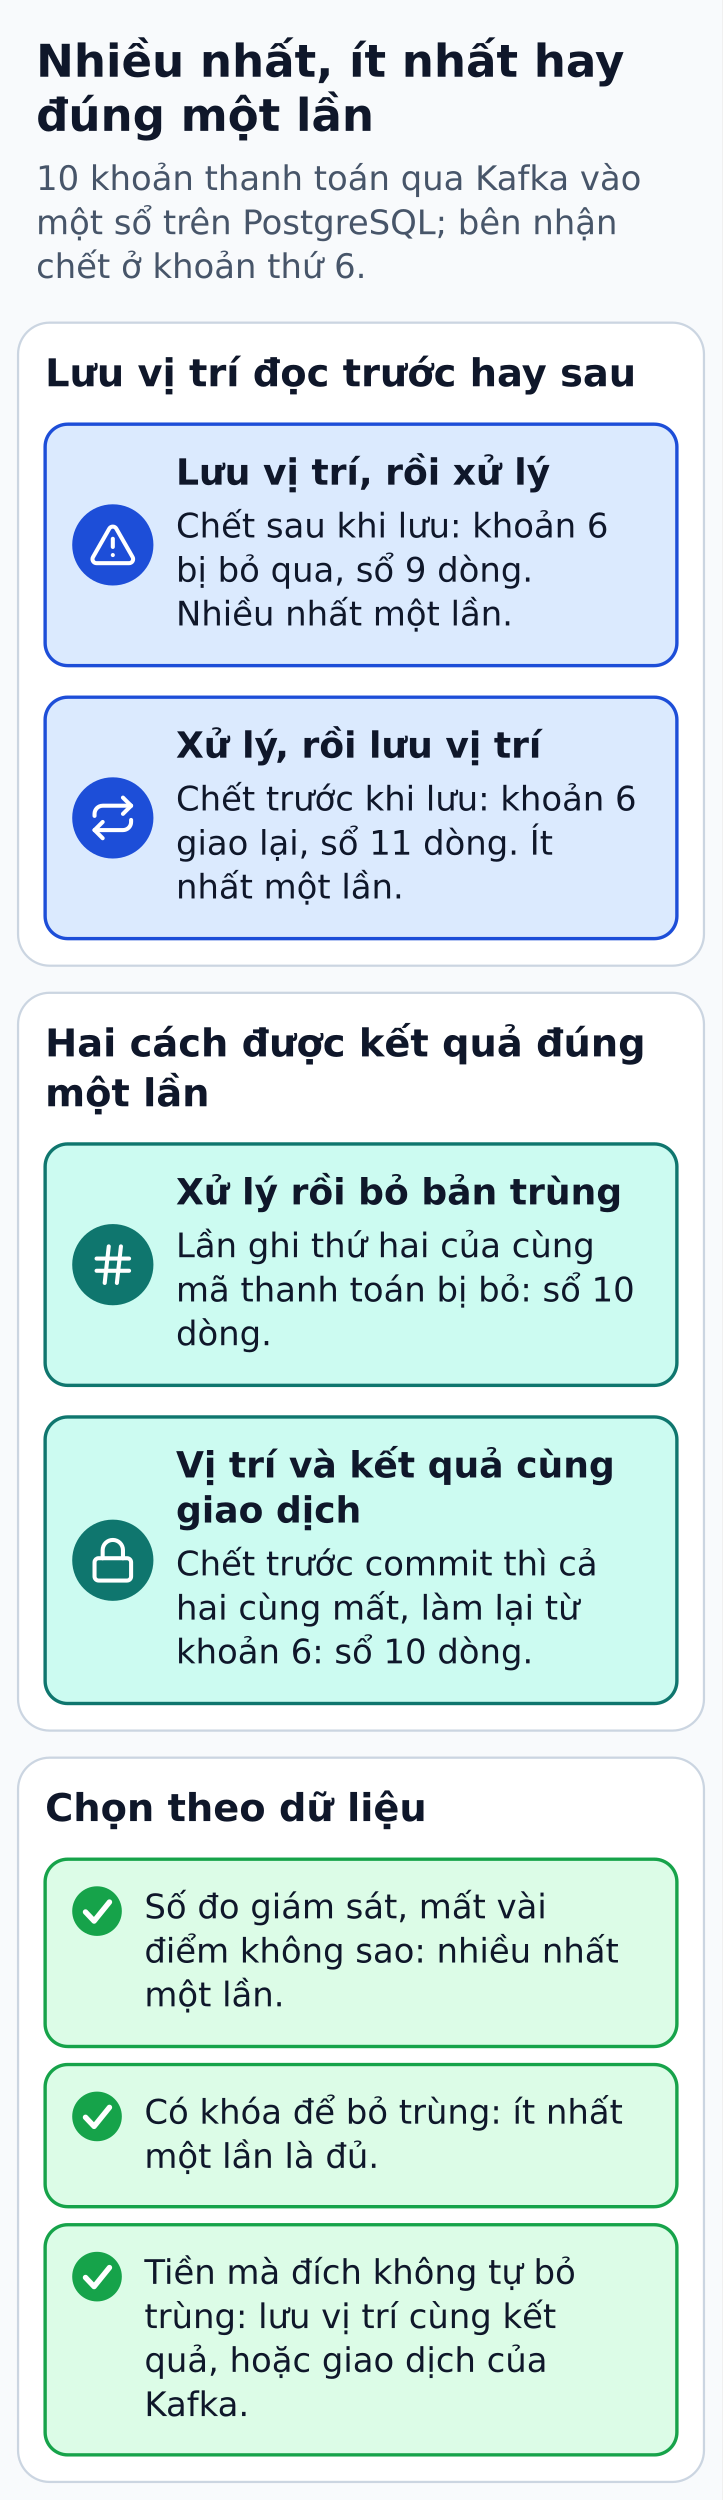
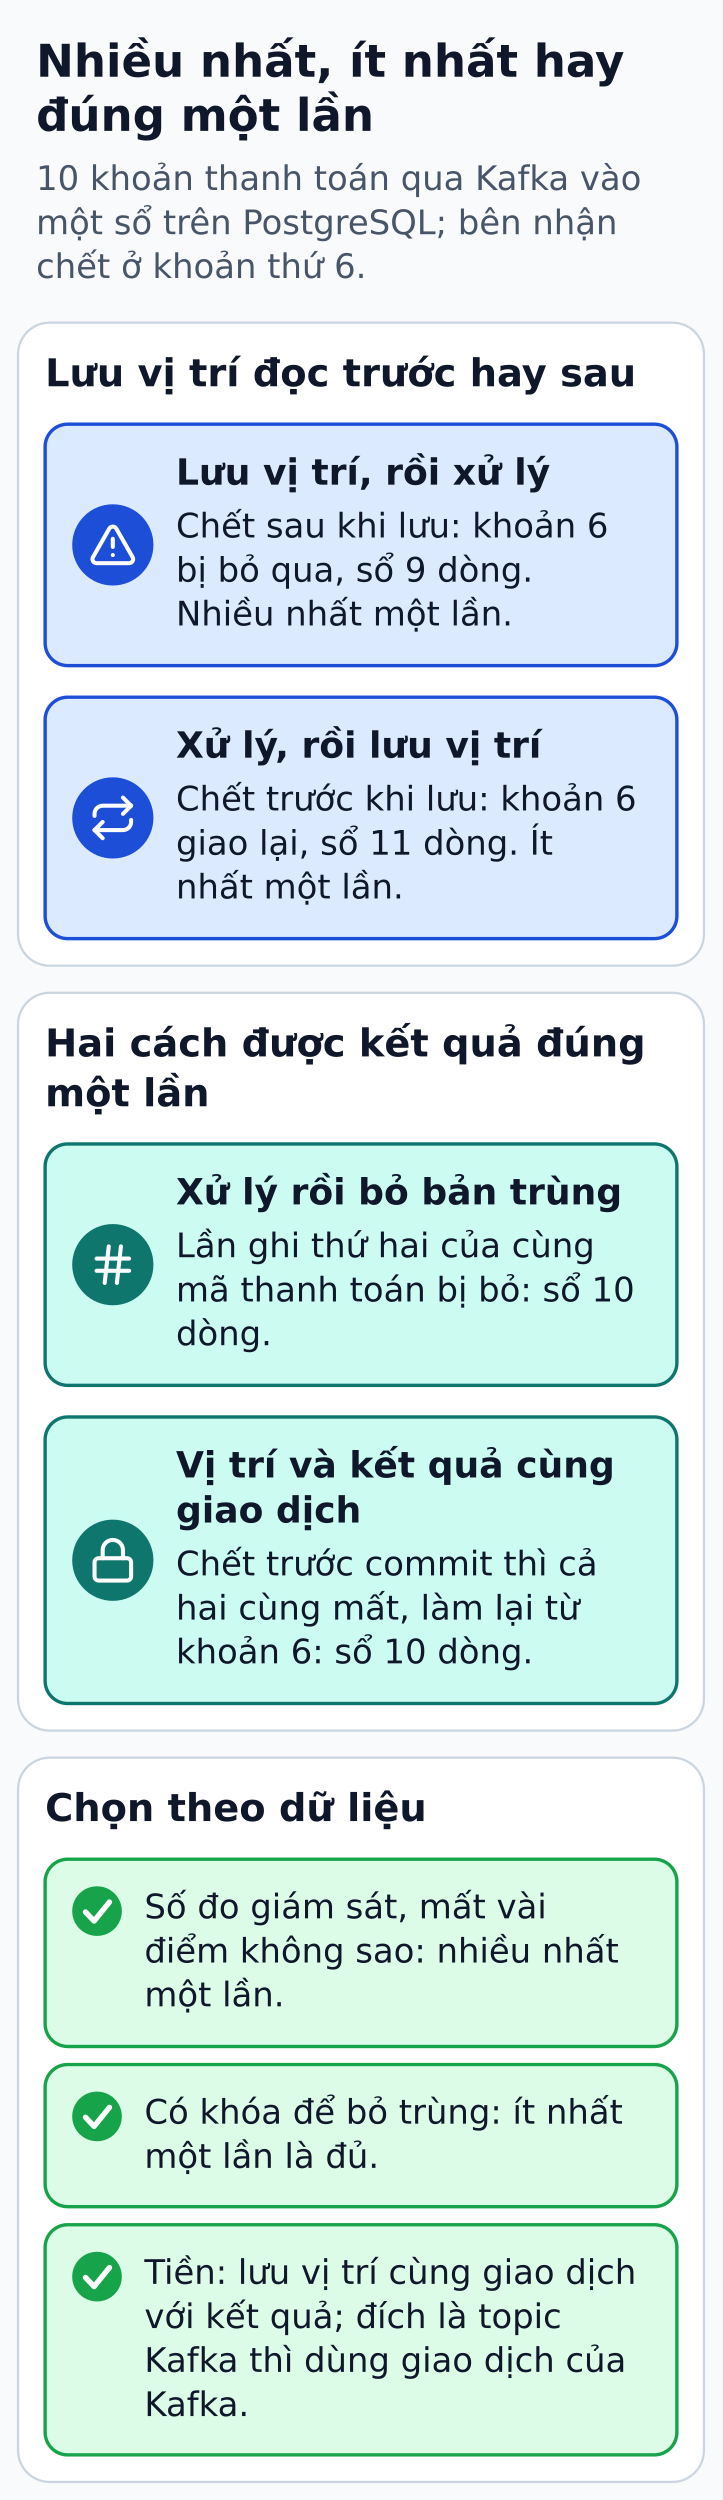
<svg xmlns="http://www.w3.org/2000/svg" width="320" height="1108" viewBox="0 0 320 1108" role="img" aria-labelledby="title desc">
  <defs>
    <marker id="arrow" markerWidth="8" markerHeight="8" refX="6" refY="3" orient="auto">
      <path d="M0,0 L6,3 L0,6" fill="none" stroke="#334155" stroke-width="1.5" />
    </marker>
  </defs>
  <rect width="320" height="1108" fill="#f8fafc" />
  <g font-family="DejaVu Sans, Arial, sans-serif" fill="#0f172a">
    <text x="16" y="34" font-size="20" fill="#0f172a" font-weight="bold" text-anchor="start">Nhiều nhất, ít nhất hay</text>
    <text x="16" y="58" font-size="20" fill="#0f172a" font-weight="bold" text-anchor="start">đúng một lần</text>
    <text x="16" y="84.2" font-size="15" fill="#475569" font-weight="normal" text-anchor="start">10 khoản thanh toán qua Kafka vào</text>
    <text x="16" y="103.8" font-size="15" fill="#475569" font-weight="normal" text-anchor="start">một sổ trên PostgreSQL; bên nhận</text>
    <text x="16" y="123.2" font-size="15" fill="#475569" font-weight="normal" text-anchor="start">chết ở khoản thứ 6.</text>
    <rect x="8" y="143" width="304" height="285" rx="14" fill="#ffffff" stroke="#cbd5e1" stroke-width="1" />
    <text x="20" y="171.2" font-size="17" fill="#0f172a" font-weight="bold" text-anchor="start">Lưu vị trí đọc trước hay sau</text>
    <rect x="20" y="188" width="280" height="107" rx="10" fill="#dbeafe" stroke="#1d4ed8" stroke-width="1.5" />
    <circle cx="50" cy="241.5" r="18" fill="#1d4ed8" />
    <g transform="translate(39.2 230.7) scale(0.9)" fill="none" stroke="#FFFFFF" stroke-width="2" stroke-linecap="round" stroke-linejoin="round">
      <path d="m21.73 18-8-14a2 2 0 0 0-3.48 0l-8 14A2 2 0 0 0 4 21h16a2 2 0 0 0 1.73-3" />
      <path d="M12 9v4" />
      <path d="M12 17h.01" />
    </g>
    <text x="78" y="214.8" font-size="16" fill="#0f172a" font-weight="bold" text-anchor="start">Lưu vị trí, rồi xử lý</text>
    <text x="78" y="238.2" font-size="15" fill="#0f172a" font-weight="normal" text-anchor="start">Chết sau khi lưu: khoản 6</text>
    <text x="78" y="257.8" font-size="15" fill="#0f172a" font-weight="normal" text-anchor="start">bị bỏ qua, sổ 9 dòng.</text>
    <text x="78" y="277.2" font-size="15" fill="#0f172a" font-weight="normal" text-anchor="start">Nhiều nhất một lần.</text>
    <rect x="20" y="309" width="280" height="107" rx="10" fill="#dbeafe" stroke="#1d4ed8" stroke-width="1.5" />
    <circle cx="50" cy="362.5" r="18" fill="#1d4ed8" />
    <g transform="translate(39.2 351.7) scale(0.9)" fill="none" stroke="#FFFFFF" stroke-width="2" stroke-linecap="round" stroke-linejoin="round">
      <path d="m17 2 4 4-4 4" />
      <path d="M3 11v-1a4 4 0 0 1 4-4h14" />
      <path d="m7 22-4-4 4-4" />
      <path d="M21 13v1a4 4 0 0 1-4 4H3" />
    </g>
    <text x="78" y="335.8" font-size="16" fill="#0f172a" font-weight="bold" text-anchor="start">Xử lý, rồi lưu vị trí</text>
    <text x="78" y="359.2" font-size="15" fill="#0f172a" font-weight="normal" text-anchor="start">Chết trước khi lưu: khoản 6</text>
    <text x="78" y="378.8" font-size="15" fill="#0f172a" font-weight="normal" text-anchor="start">giao lại, sổ 11 dòng. Ít</text>
    <text x="78" y="398.2" font-size="15" fill="#0f172a" font-weight="normal" text-anchor="start">nhất một lần.</text>
    <rect x="8" y="440" width="304" height="327" rx="14" fill="#ffffff" stroke="#cbd5e1" stroke-width="1" />
    <text x="20" y="468.2" font-size="17" fill="#0f172a" font-weight="bold" text-anchor="start">Hai cách được kết quả đúng</text>
    <text x="20" y="490.3" font-size="17" fill="#0f172a" font-weight="bold" text-anchor="start">một lần</text>
    <rect x="20" y="507" width="280" height="107" rx="10" fill="#ccfbf1" stroke="#0f766e" stroke-width="1.5" />
    <circle cx="50" cy="560.5" r="18" fill="#0f766e" />
    <g transform="translate(39.2 549.7) scale(0.9)" fill="none" stroke="#FFFFFF" stroke-width="2" stroke-linecap="round" stroke-linejoin="round">
      <line x1="4" x2="20" y1="9" y2="9" />
      <line x1="4" x2="20" y1="15" y2="15" />
      <line x1="10" x2="8" y1="3" y2="21" />
      <line x1="16" x2="14" y1="3" y2="21" />
    </g>
    <text x="78" y="533.8" font-size="16" fill="#0f172a" font-weight="bold" text-anchor="start">Xử lý rồi bỏ bản trùng</text>
    <text x="78" y="557.2" font-size="15" fill="#0f172a" font-weight="normal" text-anchor="start">Lần ghi thứ hai của cùng</text>
    <text x="78" y="576.8" font-size="15" fill="#0f172a" font-weight="normal" text-anchor="start">mã thanh toán bị bỏ: sổ 10</text>
    <text x="78" y="596.2" font-size="15" fill="#0f172a" font-weight="normal" text-anchor="start">dòng.</text>
    <rect x="20" y="628" width="280" height="127" rx="10" fill="#ccfbf1" stroke="#0f766e" stroke-width="1.5" />
    <circle cx="50" cy="691.5" r="18" fill="#0f766e" />
    <g transform="translate(39.2 680.7) scale(0.9)" fill="none" stroke="#FFFFFF" stroke-width="2" stroke-linecap="round" stroke-linejoin="round">
      <rect height="11" rx="2" ry="2" width="18" x="3" y="11" />
      <path d="M7 11V7a5 5 0 0 1 10 0v4" />
    </g>
    <text x="78" y="654.8" font-size="16" fill="#0f172a" font-weight="bold" text-anchor="start">Vị trí và kết quả cùng</text>
    <text x="78" y="674.8" font-size="16" fill="#0f172a" font-weight="bold" text-anchor="start">giao dịch</text>
    <text x="78" y="698.2" font-size="15" fill="#0f172a" font-weight="normal" text-anchor="start">Chết trước commit thì cả</text>
    <text x="78" y="717.8" font-size="15" fill="#0f172a" font-weight="normal" text-anchor="start">hai cùng mất, làm lại từ</text>
    <text x="78" y="737.2" font-size="15" fill="#0f172a" font-weight="normal" text-anchor="start">khoản 6: sổ 10 dòng.</text>
    <rect x="8" y="779" width="304" height="321" rx="14" fill="#ffffff" stroke="#cbd5e1" stroke-width="1" />
    <text x="20" y="807.1" font-size="17" fill="#0f172a" font-weight="bold" text-anchor="start">Chọn theo dữ liệu</text>
    <rect x="20" y="824" width="280" height="83" rx="10" fill="#dcfce7" stroke="#16a34a" stroke-width="1.5" />
    <circle cx="43" cy="847" r="11" fill="#16a34a" />
    <polyline points="37.9,847.4 41.7,851.4 48.5,843" fill="none" stroke="#ffffff" stroke-width="2.4" stroke-linecap="round" stroke-linejoin="round" />
    <text x="64" y="850.2" font-size="15" fill="#0f172a" font-weight="normal" text-anchor="start">Số đo giám sát, mất vài</text>
    <text x="64" y="869.8" font-size="15" fill="#0f172a" font-weight="normal" text-anchor="start">điểm không sao: nhiều nhất</text>
    <text x="64" y="889.2" font-size="15" fill="#0f172a" font-weight="normal" text-anchor="start">một lần.</text>
    <rect x="20" y="915" width="280" height="63" rx="10" fill="#dcfce7" stroke="#16a34a" stroke-width="1.5" />
    <circle cx="43" cy="938" r="11" fill="#16a34a" />
    <polyline points="37.9,938.4 41.7,942.4 48.5,934" fill="none" stroke="#ffffff" stroke-width="2.4" stroke-linecap="round" stroke-linejoin="round" />
    <text x="64" y="941.2" font-size="15" fill="#0f172a" font-weight="normal" text-anchor="start">Có khóa để bỏ trùng: ít nhất</text>
    <text x="64" y="960.8" font-size="15" fill="#0f172a" font-weight="normal" text-anchor="start">một lần là đủ.</text>
    <rect x="20" y="986" width="280" height="102" rx="10" fill="#dcfce7" stroke="#16a34a" stroke-width="1.5" />
    <circle cx="43" cy="1009" r="11" fill="#16a34a" />
    <polyline points="37.9,1009.4 41.7,1013.4 48.5,1005" fill="none" stroke="#ffffff" stroke-width="2.4" stroke-linecap="round" stroke-linejoin="round" />
-     <text x="64" y="1012.2" font-size="15" fill="#0f172a" font-weight="normal" text-anchor="start">Tiền mà đích không tự bỏ</text>
-     <text x="64" y="1031.8" font-size="15" fill="#0f172a" font-weight="normal" text-anchor="start">trùng: lưu vị trí cùng kết</text>
-     <text x="64" y="1051.2" font-size="15" fill="#0f172a" font-weight="normal" text-anchor="start">quả, hoặc giao dịch của</text>
+     <text x="64" y="1012.2" font-size="15" fill="#0f172a" font-weight="normal" text-anchor="start">Tiền: lưu vị trí cùng giao dịch</text>
+     <text x="64" y="1031.8" font-size="15" fill="#0f172a" font-weight="normal" text-anchor="start">với kết quả; đích là topic</text>
+     <text x="64" y="1051.2" font-size="15" fill="#0f172a" font-weight="normal" text-anchor="start">Kafka thì dùng giao dịch của</text>
    <text x="64" y="1070.8" font-size="15" fill="#0f172a" font-weight="normal" text-anchor="start">Kafka.</text>
  </g>
</svg>
